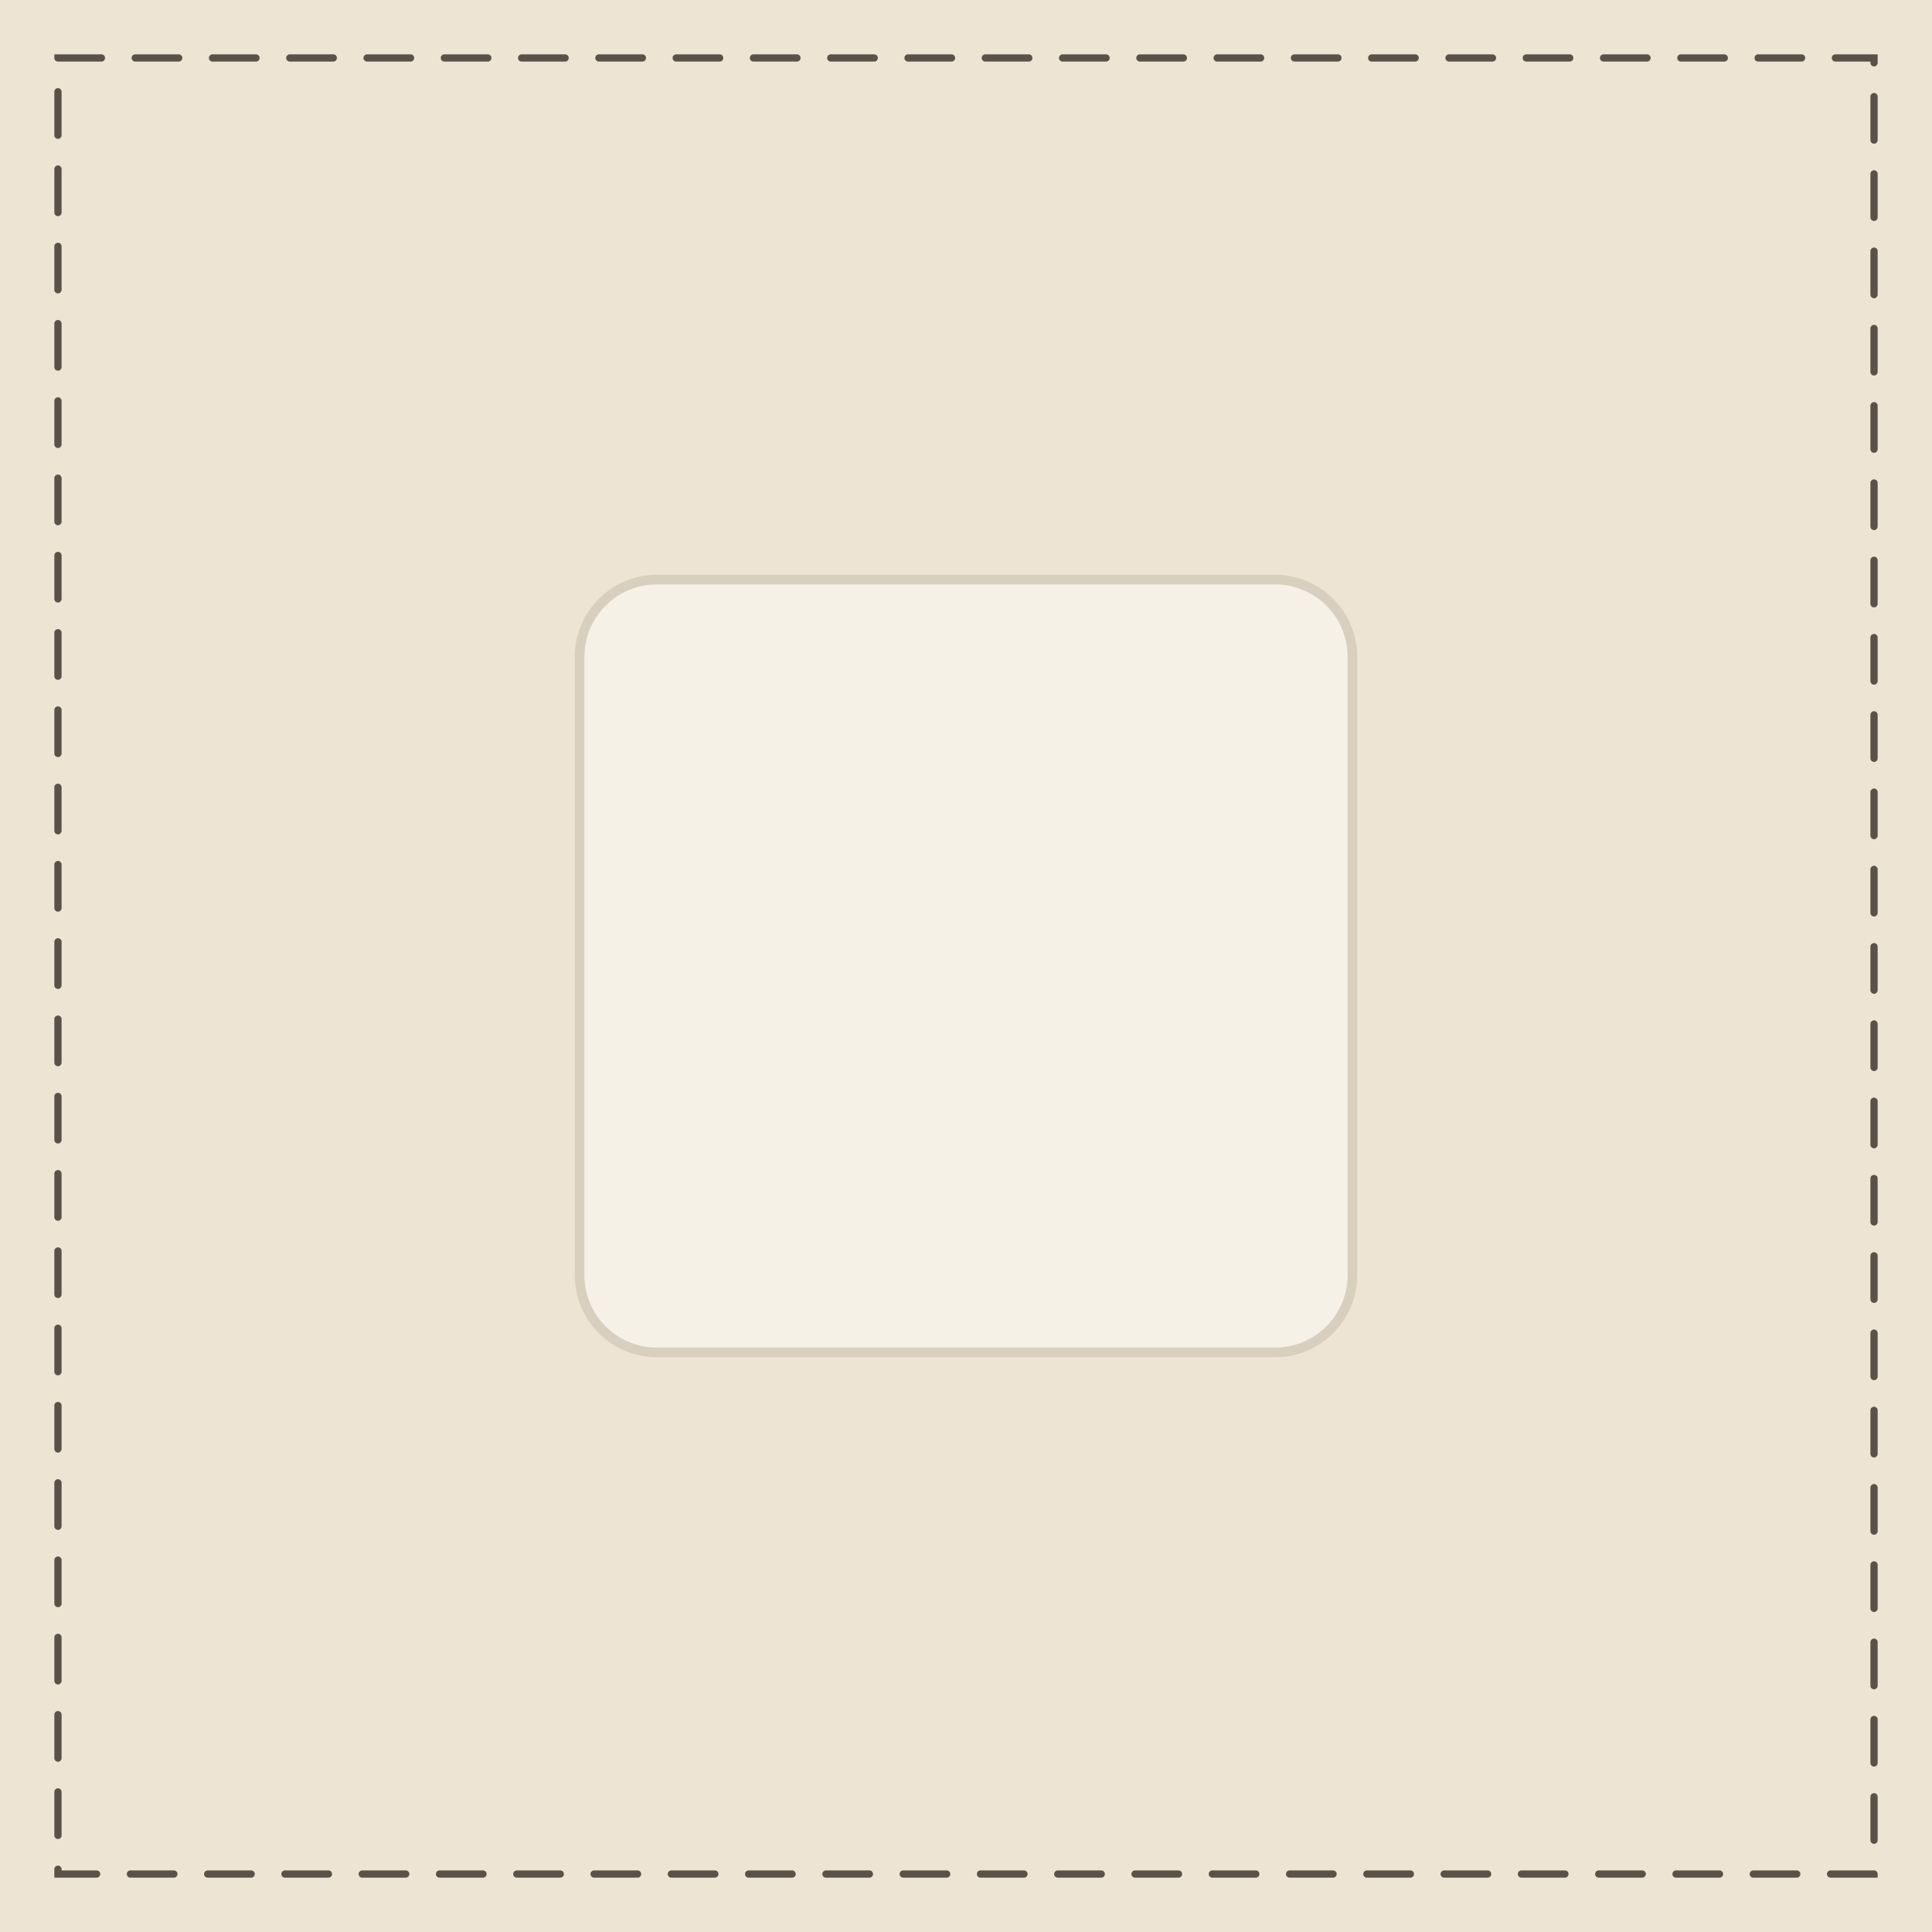
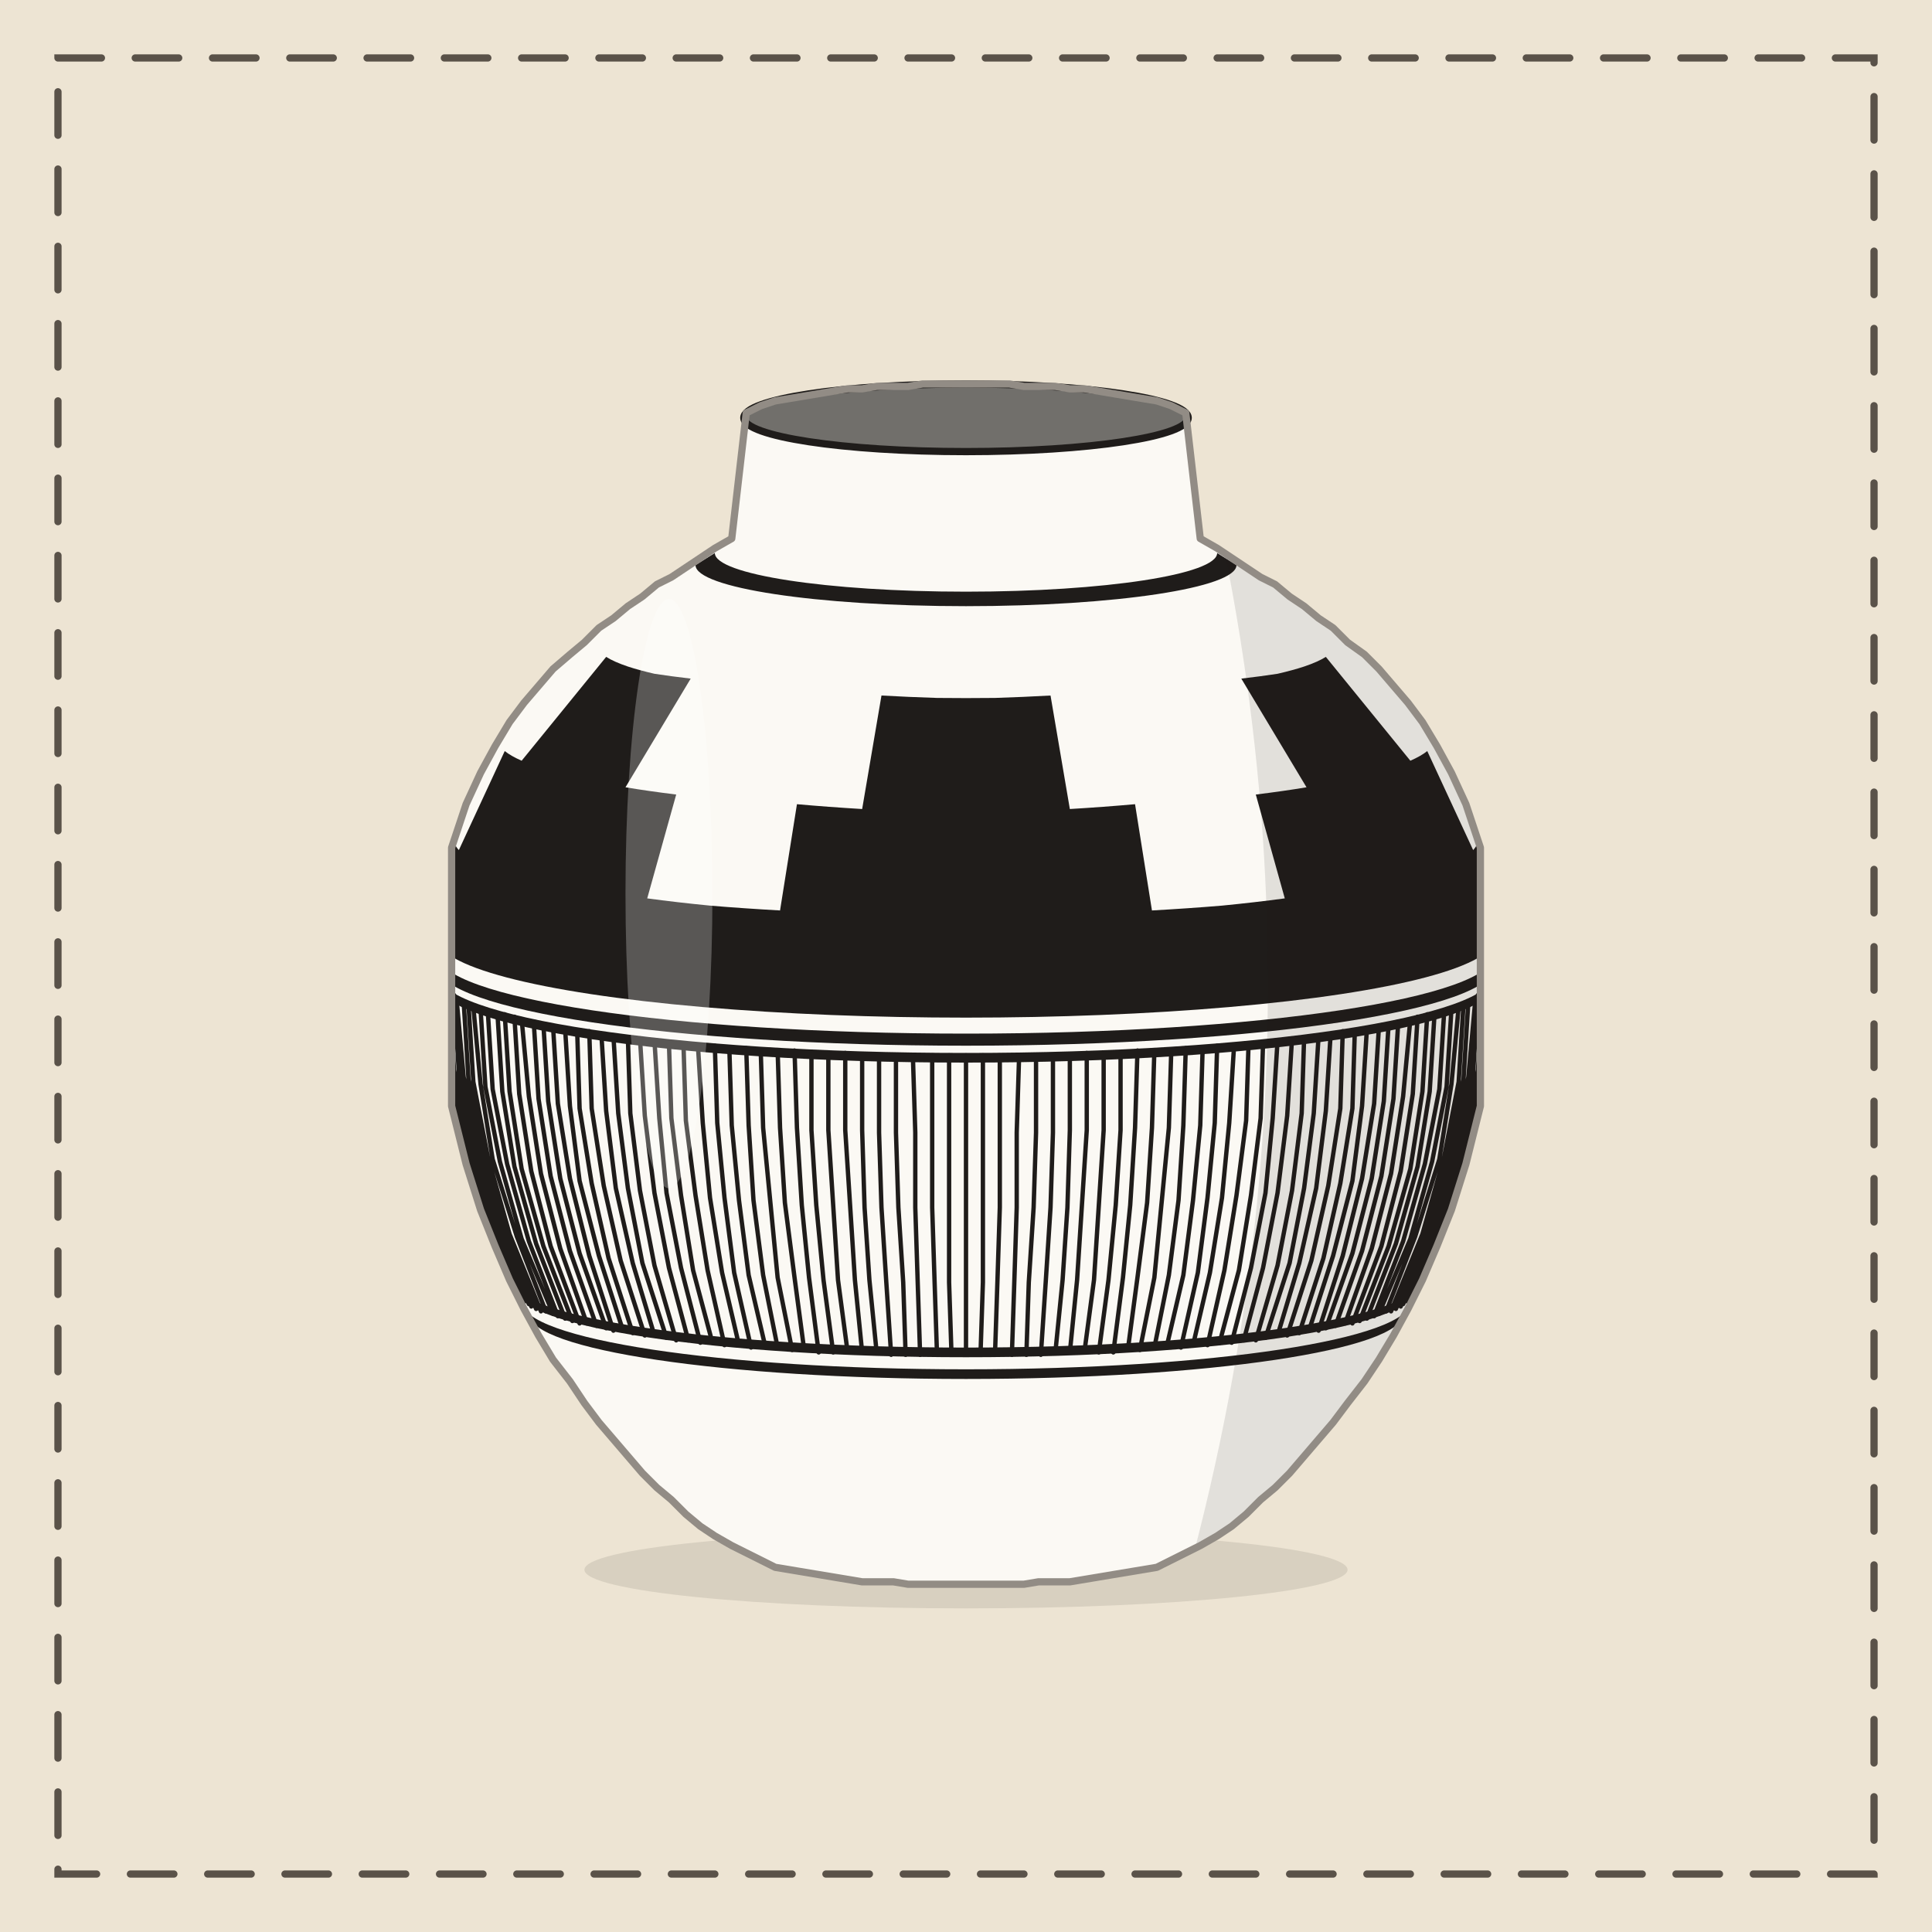
<svg xmlns="http://www.w3.org/2000/svg" width="800" height="800" viewBox="0 0 800 800">
+   <defs>
+     <path id="s1" d="M187 351L193 333L199 320L205 309L211 299L217 291L223 284L229 277L236 271L242 266L248 260L254 256L260 251L266 247L272 242L278 239L284 235L290 231L296 227L303 223L309 171L315 168L321 166L327 165L333 164L339 163L345 162L351 161L357 161L363 160L370 160L376 160L382 159L388 159L394 159L400 159L406 159L412 159L418 159L424 160L430 160L437 160L443 161L449 161L455 162L461 163L467 164L473 165L479 166L485 168L491 171L497 223L504 227L510 231L516 235L522 239L528 242L534 247L540 251L546 256L552 260L558 266L565 271L571 277L577 284L583 291L589 299L595 309L601 320L607 333L613 351L613 458L607 482L601 501L595 516L589 530L583 542L577 553L571 563L565 572L558 581L552 589L546 596L540 603L534 610L528 616L522 621L516 627L510 632L504 636L497 640L491 643L485 646L479 649L473 650L467 651L461 652L455 653L449 654L443 655L437 655L430 655L424 656L418 656L412 656L406 656L400 656L394 656L388 656L382 656L376 656L370 655L363 655L357 655L351 654L345 653L339 652L333 651L327 650L321 649L315 646L309 643L303 640L296 636L290 632L284 627L278 621L272 616L266 610L260 603L254 596L248 589L242 581L236 572L229 563L223 553L217 542L211 530L205 516L199 501L193 482L187 458Z" />
+     <clipPath id="c1">
+       <use href="#s1" />
+     </clipPath>
+   </defs>
  <rect width="800" height="800" fill="#EDE4D3" />
+   <ellipse cx="400" cy="650" rx="158" ry="16" fill="#D8D0C0" />
+   <use href="#s1" fill="#FBF9F4" />
+   <g clip-path="url(#c1)">
+     <path d="M296 229A104 16 0 0 0 504 229L512 234A112 17 0 0 1 288 234L296 229Z" fill="#1F1C1A" />
+     <path d="M181 388L188 347A212 32 0 0 0 190 352L209 311A193 29 0 0 0 216 315L251 272A156 23 0 0 0 260 276A156 23 0 0 0 271 279A156 23 0 0 0 286 281L259 326A193 29 0 0 0 280 329L268 372A212 32 0 0 0 294 375L291 417A219 33 0 0 1 181 388ZM291 417L294 375A212 32 0 0 0 323 377L330 333A193 29 0 0 0 357 335L365 288A156 23 0 0 0 388 289A156 23 0 0 0 412 289A156 23 0 0 0 435 288L443 335A193 29 0 0 0 470 333L477 377A212 32 0 0 0 506 375L509 417A219 33 0 0 1 291 417ZM509 417L506 375A212 32 0 0 0 532 372L520 329A193 29 0 0 0 541 326L514 281A156 23 0 0 0 529 279A156 23 0 0 0 540 276A156 23 0 0 0 549 272L584 315A193 29 0 0 0 591 311L610 352A212 32 0 0 0 612 347L619 388A219 33 0 0 1 509 417Z" fill="#1F1C1A" />
+     <path d="M181 395A219 33 0 0 0 619 395L619 400A219 33 0 0 1 181 400L181 395Z" fill="#1F1C1A" />
+     <path d="M181 405L183 437L189 469L199 501L213 533M181 406L183 438L190 470L199 502L213 534M182 407L184 439L190 471L200 503L214 535M182 408L185 440L191 472L201 504L214 536M183 409L186 441L192 473L201 505L215 537M184 410L187 442L193 474L203 506L216 538M186 411L188 443L194 475L204 507L217 539M188 412L190 444L196 476L205 508L219 540M189 413L192 446L198 477L207 509L220 541M192 415L194 447L200 478L209 510L222 542M194 416L196 448L202 479L211 511L224 543M196 417L199 449L204 480L214 512L226 543M199 418L201 450L207 481L216 513L229 544M202 419L204 451L210 482L219 514L231 545M206 420L208 452L213 483L222 515L234 546M209 420L211 452L216 484L225 516L237 547M213 421L215 453L220 485L228 516L240 548M216 422L219 454L224 486L232 517L243 548M221 423L223 455L228 487L236 518L247 549M225 424L227 456L232 488L240 519L251 550M229 425L231 457L236 488L244 520L254 551M234 426L236 458L240 489L248 520L258 551M239 427L240 459L245 490L252 521L262 552M244 427L245 459L250 491L257 522L267 553M249 428L251 460L255 492L262 523L271 553M254 429L256 461L260 492L266 523L276 554M260 430L261 461L265 493L271 524L280 555M265 430L267 462L271 494L277 525L285 555M271 431L273 463L276 494L282 525L290 556M277 432L278 463L282 495L287 526L295 556M283 432L284 464L288 495L293 526L300 557M289 433L291 465L294 496L299 527L306 557M296 433L297 465L300 496L304 527L311 558M302 434L303 466L306 497L310 528L317 558M309 434L310 466L312 497L316 528L322 558M315 435L316 467L319 498L322 529L328 559M322 435L323 467L325 498L329 529L333 559M329 435L330 467L332 499L335 529L339 560M336 436L336 468L338 499L341 530L345 560M343 436L343 468L345 499L347 530L351 560M350 436L350 468L352 499L354 530L357 560M357 437L357 468L358 500L360 530L363 560M364 437L364 469L365 500L367 531L369 561M371 437L371 469L372 500L374 531L375 561M378 437L379 469L379 500L380 531L381 561M386 437L386 469L386 500L387 531L388 561M393 437L393 469L393 500L393 531L394 561M400 437L400 469L400 500L400 531L400 561M407 437L407 469L407 500L407 531L406 561M414 437L414 469L414 500L413 531L412 561M422 437L421 469L421 500L420 531L419 561M429 437L429 469L428 500L426 531L425 561M436 437L436 469L435 500L433 531L431 561M443 437L443 468L442 500L440 530L437 560M450 436L450 468L448 499L446 530L443 560M457 436L457 468L455 499L453 530L449 560M464 436L464 468L462 499L459 530L455 560M471 435L470 467L468 499L465 529L461 560M478 435L477 467L475 498L471 529L467 559M485 435L484 467L481 498L478 529L472 559M491 434L490 466L488 497L484 528L478 558M498 434L497 466L494 497L490 528L483 558M504 433L503 465L500 496L496 527L489 558M511 433L509 465L506 496L501 527L494 557M517 432L516 464L512 495L507 526L500 557M523 432L522 463L518 495L513 526L505 556M529 431L527 463L524 494L518 525L510 556M535 430L533 462L529 494L523 525L515 555M540 430L539 461L535 493L529 524L520 555M546 429L544 461L540 492L534 523L524 554M551 428L549 460L545 492L538 523L529 553M556 427L555 459L550 491L543 522L533 553M561 427L560 459L555 490L548 521L538 552M566 426L564 458L560 489L552 520L542 551M571 425L569 457L564 488L556 520L546 551M575 424L573 456L568 488L560 519L549 550M579 423L577 455L572 487L564 518L553 549M584 422L581 454L576 486L568 517L557 548M587 421L585 453L580 485L572 516L560 548M591 420L589 452L584 484L575 516L563 547M594 420L592 452L587 483L578 515L566 546M598 419L596 451L590 482L581 514L569 545M601 418L599 450L593 481L584 513L571 544M604 417L601 449L596 480L586 512L574 543M606 416L604 448L598 479L589 511L576 543M608 415L606 447L600 478L591 510L578 542M611 413L608 446L602 477L593 509L580 541M612 412L610 444L604 476L595 508L581 540M614 411L612 443L606 475L596 507L583 539M616 410L613 442L607 474L597 506L584 538M617 409L614 441L608 473L599 505L585 537M618 408L615 440L609 472L599 504L586 536M618 407L616 439L610 471L600 503L586 535M619 406L617 438L610 470L601 502L587 534M619 405L617 437L611 469L601 501L587 533" fill="none" stroke="#1F1C1A" stroke-width="1.8" stroke-linecap="round" />
+     <path d="M181 403A219 33 0 0 0 619 403L619 407A219 33 0 0 1 181 407L181 403Z" fill="#1F1C1A" />
+     <path d="M212 530A188 28 0 0 0 588 530L586 534A186 28 0 0 1 214 534L212 530Z" fill="#1F1C1A" />
+     <path d="M216 539A184 28 0 0 0 584 539L581 544A181 27 0 0 1 219 544L216 539Z" fill="#1F1C1A" />
+     <path d="M479 120Q571 408 479 696L659 696L659 120Z" fill="#1C1A17" fill-opacity="0.11" />
+     <ellipse cx="277" cy="370" rx="18" ry="122" fill="#FFFFFF" fill-opacity="0.26" />
+   </g>
+   <ellipse cx="400" cy="173" rx="92" ry="14" fill="#716F6B" stroke="#1F1C1A" stroke-width="3" />
+   <use href="#s1" fill="none" stroke="#928C85" stroke-width="3" stroke-linejoin="round" />
  <rect x="24" y="24" width="752" height="752" fill="none" stroke="#5A5249" stroke-width="3" stroke-linecap="round" stroke-dasharray="18 14" />
-   <rect x="240" y="240" width="320" height="320" rx="32" fill="#F6F1E7" stroke="#D9CFBF" stroke-width="4" />
</svg>
